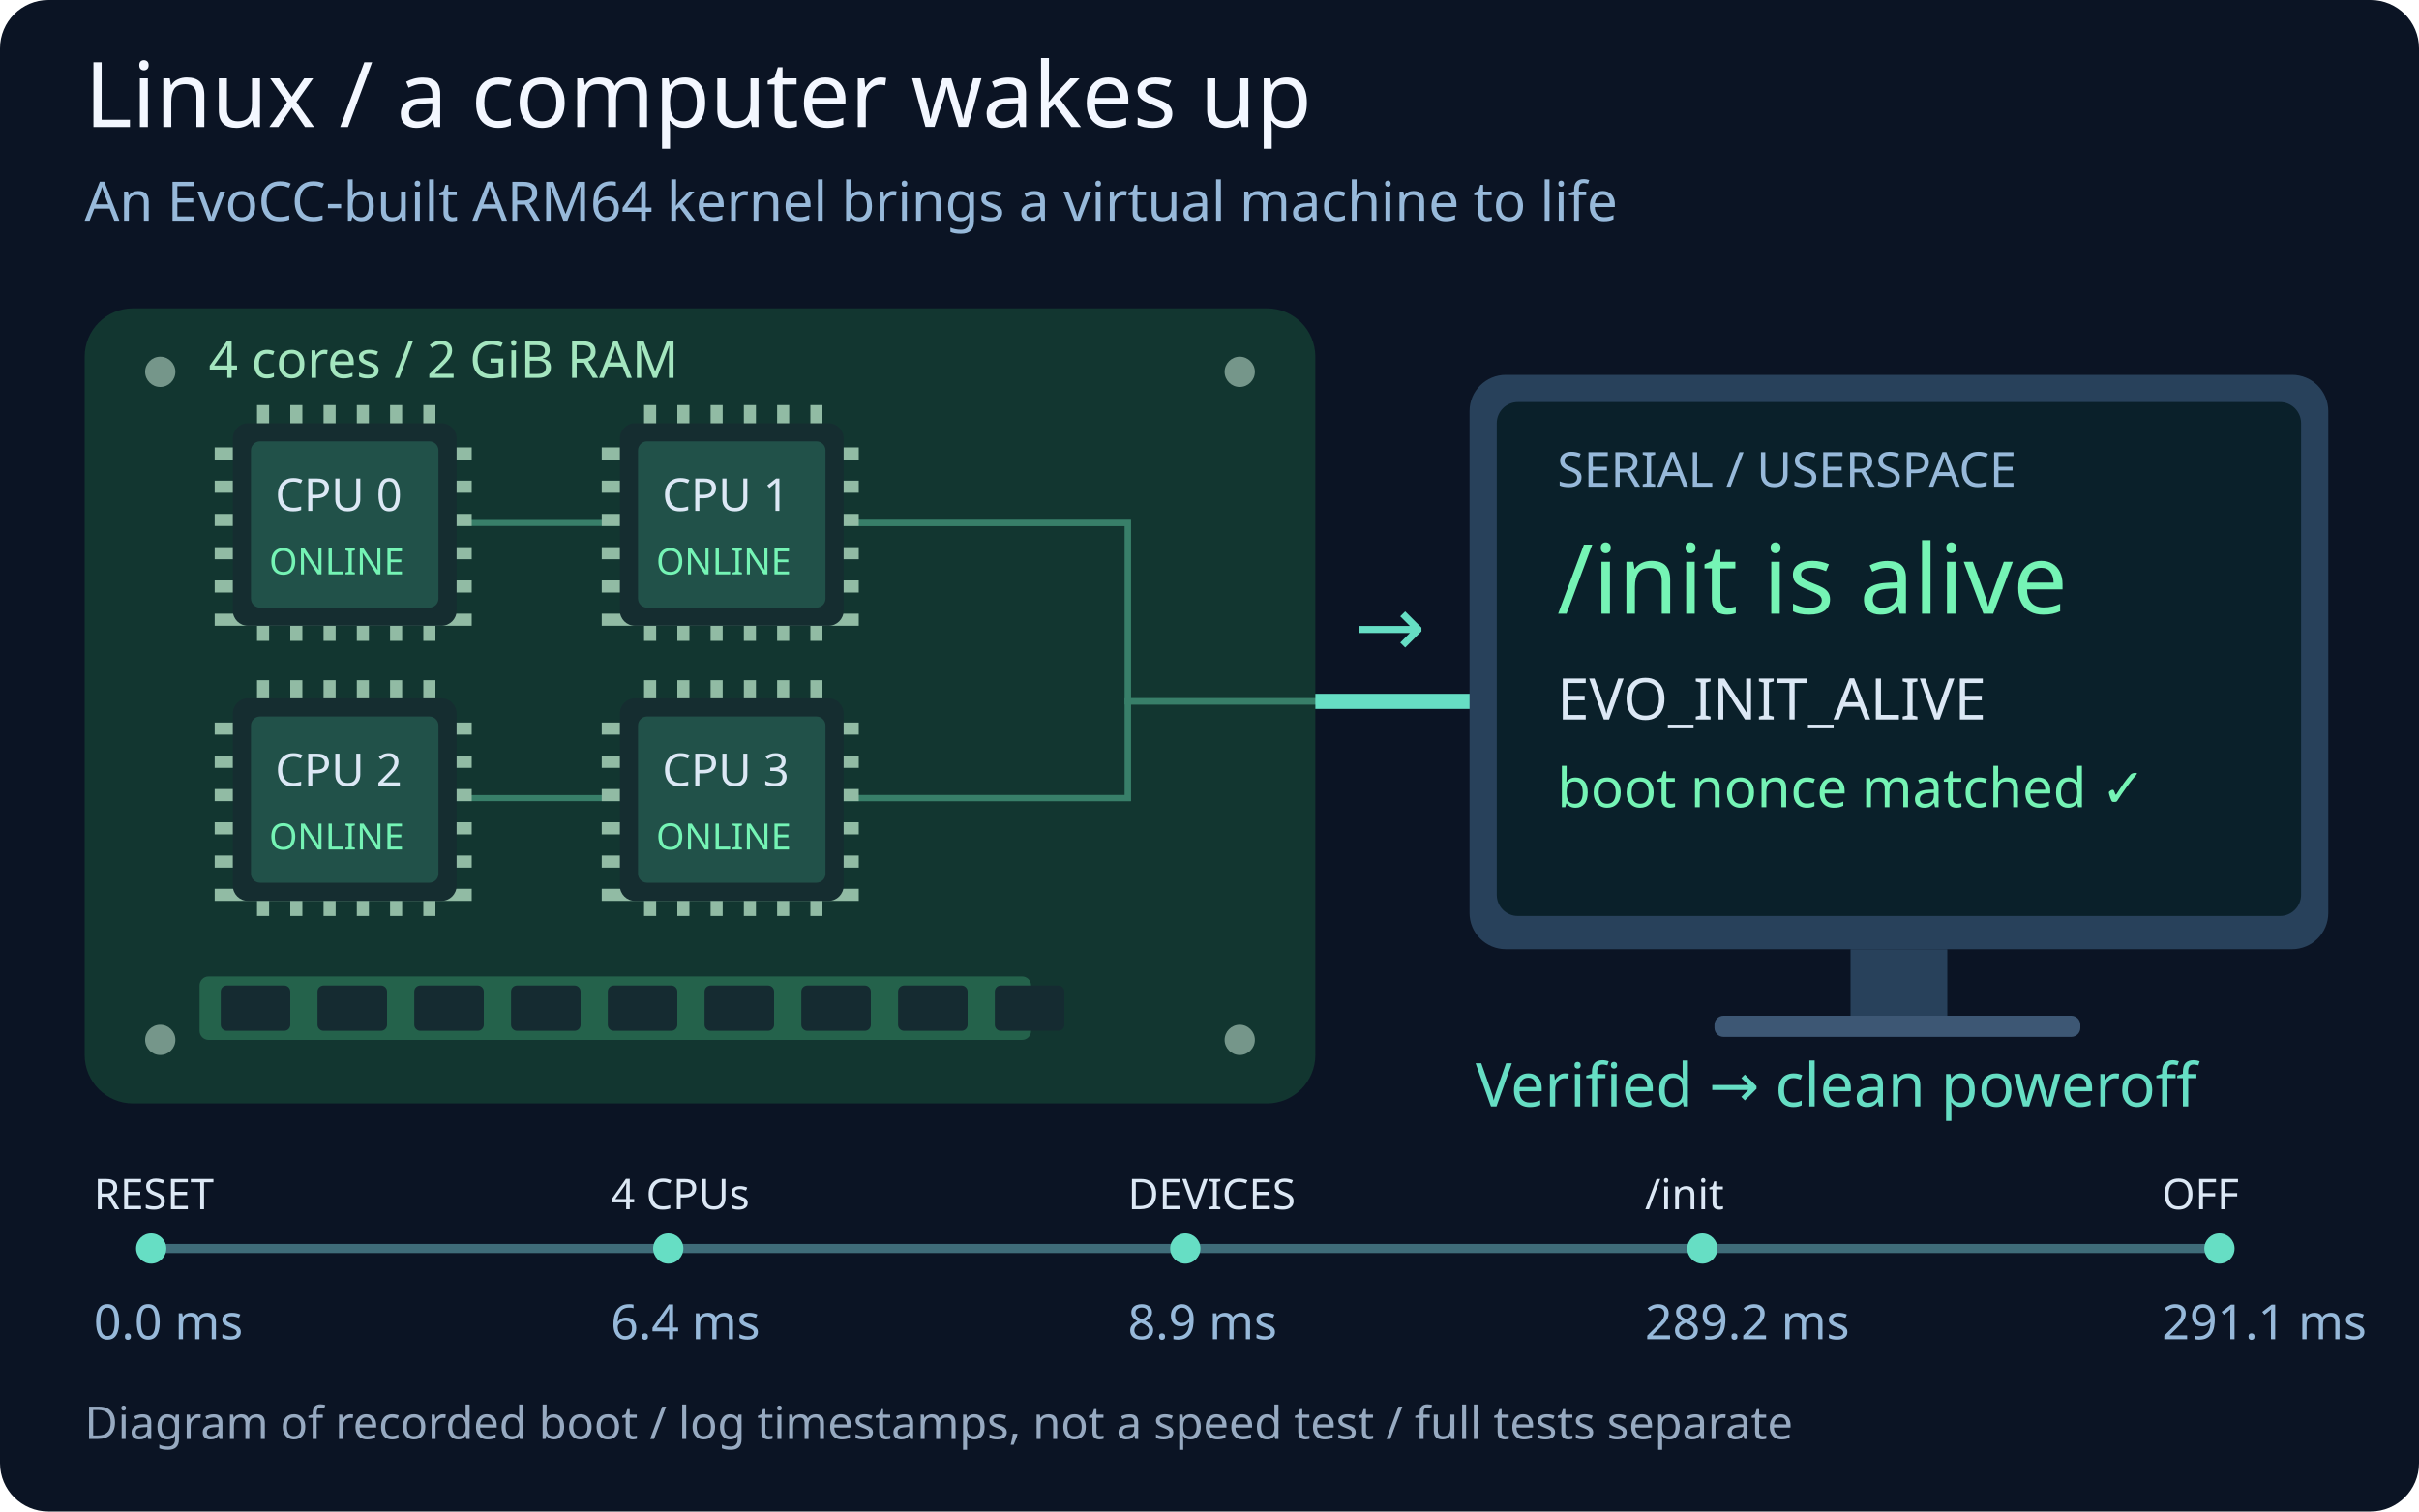
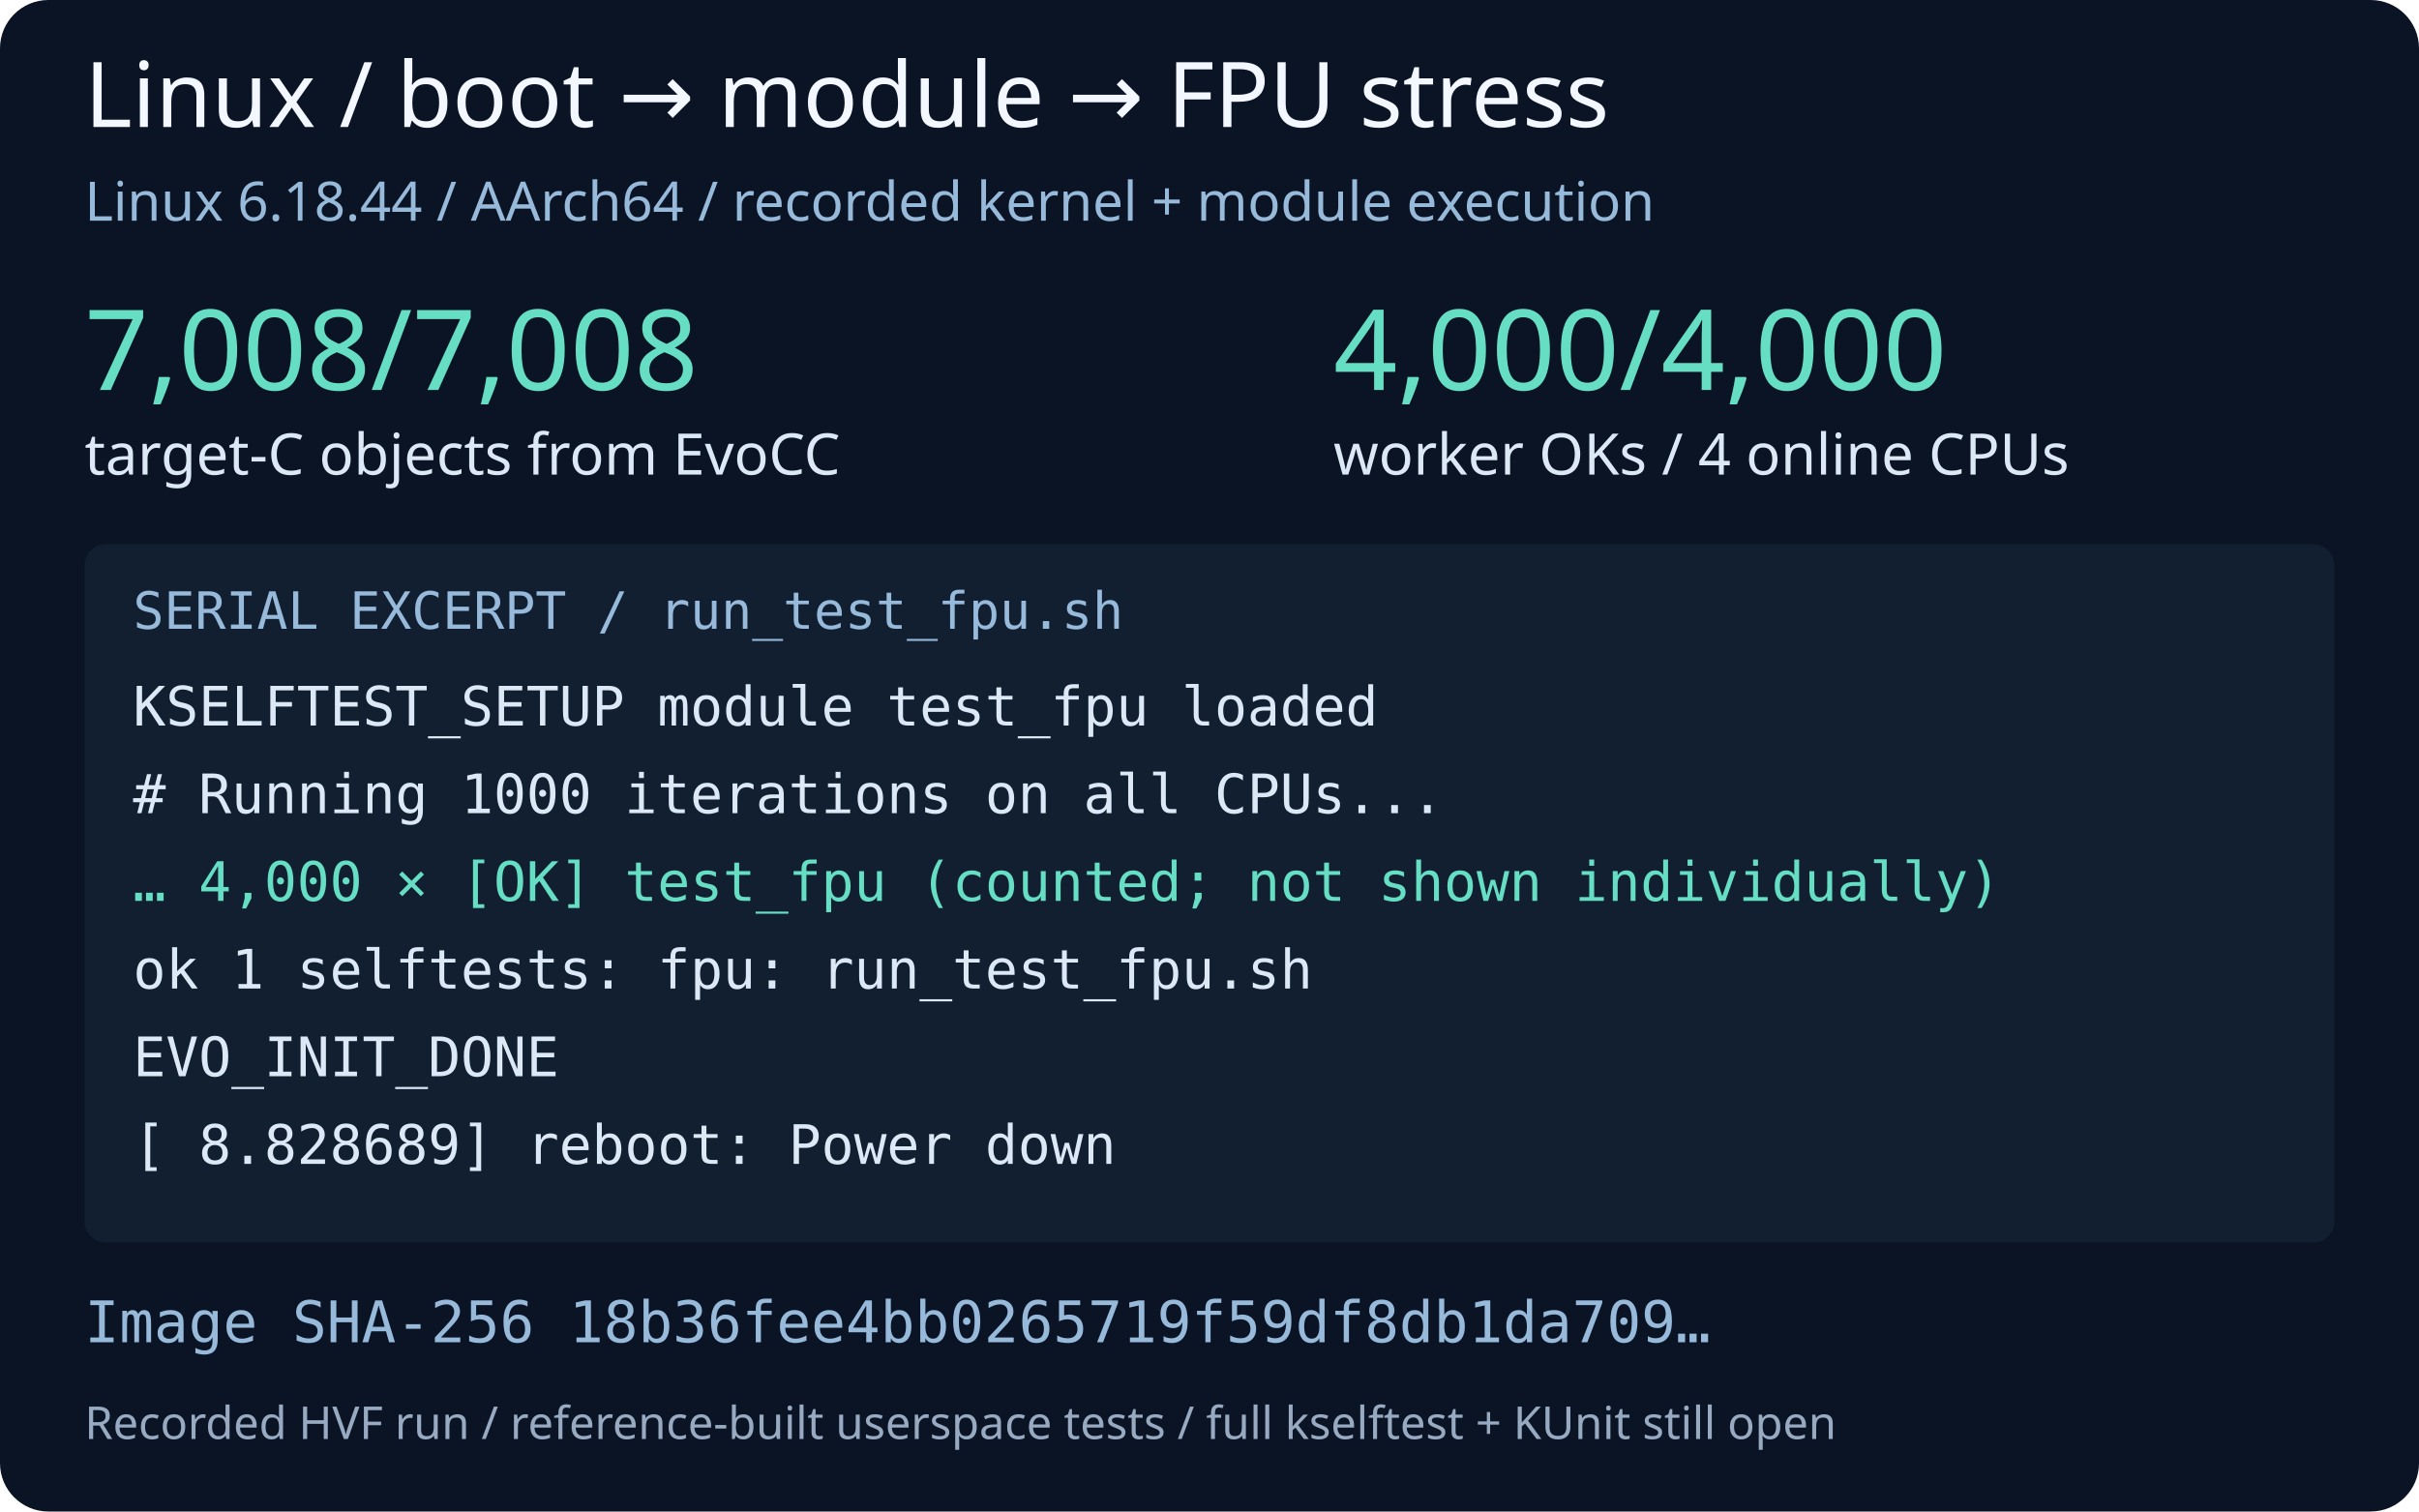
<svg xmlns="http://www.w3.org/2000/svg" width="800" height="500" viewBox="0 0 800 500">
  <rect width="800" height="500" rx="16" fill="#0b1424" />
-   <text x="28" y="42" font-family="sans-serif" font-size="30" fill="#f3f7ff">Linux / a computer wakes up</text>
-   <text x="28" y="73" font-family="sans-serif" font-size="18" fill="#97b9da">An EvoCC-built ARM64 kernel brings a virtual machine to life</text>
-   <text x="28" y="476" font-family="sans-serif" font-size="15" fill="#97aac1">Diagram of recorded boot / log timestamps, not a speed test / full tests separate</text>
-   <rect x="28" y="102" width="407" height="263" rx="16" fill="#123630" />
-   <circle cx="53" cy="123" r="5" fill="#75968a" />
-   <circle cx="53" cy="344" r="5" fill="#75968a" />
-   <circle cx="410" cy="123" r="5" fill="#75968a" />
-   <circle cx="410" cy="344" r="5" fill="#75968a" />
-   <polyline points="113.00,173.00 373.00,173.00 373.00,232.00 488.00,232.00" fill="none" stroke="#387f69" stroke-width="2" />
-   <rect x="85" y="134" width="4" height="78" rx="0" fill="#91bba4" />
-   <rect x="71" y="148" width="85" height="4" rx="0" fill="#91bba4" />
-   <rect x="96" y="134" width="4" height="78" rx="0" fill="#91bba4" />
-   <rect x="71" y="159" width="85" height="4" rx="0" fill="#91bba4" />
-   <rect x="107" y="134" width="4" height="78" rx="0" fill="#91bba4" />
-   <rect x="71" y="170" width="85" height="4" rx="0" fill="#91bba4" />
-   <rect x="118" y="134" width="4" height="78" rx="0" fill="#91bba4" />
-   <rect x="71" y="181" width="85" height="4" rx="0" fill="#91bba4" />
-   <rect x="129" y="134" width="4" height="78" rx="0" fill="#91bba4" />
-   <rect x="71" y="192" width="85" height="4" rx="0" fill="#91bba4" />
-   <rect x="140" y="134" width="4" height="78" rx="0" fill="#91bba4" />
-   <rect x="71" y="203" width="85" height="4" rx="0" fill="#91bba4" />
-   <rect x="77" y="140" width="74" height="67" rx="5" fill="#152d30" />
-   <rect x="83" y="146" width="62" height="55" rx="3" fill="#215149" />
-   <text x="91" y="169" font-family="sans-serif" font-size="15" fill="#dce8f5">CPU 0</text>
-   <text x="89" y="190" font-family="sans-serif" font-size="12" fill="#75f4b5">ONLINE</text>
-   <polyline points="241.00,173.00 373.00,173.00 373.00,232.00 488.00,232.00" fill="none" stroke="#387f69" stroke-width="2" />
-   <rect x="213" y="134" width="4" height="78" rx="0" fill="#91bba4" />
-   <rect x="199" y="148" width="85" height="4" rx="0" fill="#91bba4" />
-   <rect x="224" y="134" width="4" height="78" rx="0" fill="#91bba4" />
-   <rect x="199" y="159" width="85" height="4" rx="0" fill="#91bba4" />
-   <rect x="235" y="134" width="4" height="78" rx="0" fill="#91bba4" />
-   <rect x="199" y="170" width="85" height="4" rx="0" fill="#91bba4" />
-   <rect x="246" y="134" width="4" height="78" rx="0" fill="#91bba4" />
-   <rect x="199" y="181" width="85" height="4" rx="0" fill="#91bba4" />
-   <rect x="257" y="134" width="4" height="78" rx="0" fill="#91bba4" />
-   <rect x="199" y="192" width="85" height="4" rx="0" fill="#91bba4" />
-   <rect x="268" y="134" width="4" height="78" rx="0" fill="#91bba4" />
-   <rect x="199" y="203" width="85" height="4" rx="0" fill="#91bba4" />
-   <rect x="205" y="140" width="74" height="67" rx="5" fill="#152d30" />
-   <rect x="211" y="146" width="62" height="55" rx="3" fill="#215149" />
-   <text x="219" y="169" font-family="sans-serif" font-size="15" fill="#dce8f5">CPU 1</text>
-   <text x="217" y="190" font-family="sans-serif" font-size="12" fill="#75f4b5">ONLINE</text>
-   <polyline points="113.00,264.00 373.00,264.00 373.00,232.00 488.00,232.00" fill="none" stroke="#387f69" stroke-width="2" />
-   <rect x="85" y="225" width="4" height="78" rx="0" fill="#91bba4" />
-   <rect x="71" y="239" width="85" height="4" rx="0" fill="#91bba4" />
-   <rect x="96" y="225" width="4" height="78" rx="0" fill="#91bba4" />
-   <rect x="71" y="250" width="85" height="4" rx="0" fill="#91bba4" />
-   <rect x="107" y="225" width="4" height="78" rx="0" fill="#91bba4" />
-   <rect x="71" y="261" width="85" height="4" rx="0" fill="#91bba4" />
-   <rect x="118" y="225" width="4" height="78" rx="0" fill="#91bba4" />
-   <rect x="71" y="272" width="85" height="4" rx="0" fill="#91bba4" />
-   <rect x="129" y="225" width="4" height="78" rx="0" fill="#91bba4" />
-   <rect x="71" y="283" width="85" height="4" rx="0" fill="#91bba4" />
-   <rect x="140" y="225" width="4" height="78" rx="0" fill="#91bba4" />
-   <rect x="71" y="294" width="85" height="4" rx="0" fill="#91bba4" />
-   <rect x="77" y="231" width="74" height="67" rx="5" fill="#152d30" />
-   <rect x="83" y="237" width="62" height="55" rx="3" fill="#215149" />
-   <text x="91" y="260" font-family="sans-serif" font-size="15" fill="#dce8f5">CPU 2</text>
-   <text x="89" y="281" font-family="sans-serif" font-size="12" fill="#75f4b5">ONLINE</text>
-   <polyline points="241.00,264.00 373.00,264.00 373.00,232.00 488.00,232.00" fill="none" stroke="#387f69" stroke-width="2" />
-   <rect x="213" y="225" width="4" height="78" rx="0" fill="#91bba4" />
-   <rect x="199" y="239" width="85" height="4" rx="0" fill="#91bba4" />
-   <rect x="224" y="225" width="4" height="78" rx="0" fill="#91bba4" />
-   <rect x="199" y="250" width="85" height="4" rx="0" fill="#91bba4" />
-   <rect x="235" y="225" width="4" height="78" rx="0" fill="#91bba4" />
-   <rect x="199" y="261" width="85" height="4" rx="0" fill="#91bba4" />
-   <rect x="246" y="225" width="4" height="78" rx="0" fill="#91bba4" />
-   <rect x="199" y="272" width="85" height="4" rx="0" fill="#91bba4" />
-   <rect x="257" y="225" width="4" height="78" rx="0" fill="#91bba4" />
-   <rect x="199" y="283" width="85" height="4" rx="0" fill="#91bba4" />
-   <rect x="268" y="225" width="4" height="78" rx="0" fill="#91bba4" />
-   <rect x="199" y="294" width="85" height="4" rx="0" fill="#91bba4" />
-   <rect x="205" y="231" width="74" height="67" rx="5" fill="#152d30" />
-   <rect x="211" y="237" width="62" height="55" rx="3" fill="#215149" />
-   <text x="219" y="260" font-family="sans-serif" font-size="15" fill="#dce8f5">CPU 3</text>
-   <text x="217" y="281" font-family="sans-serif" font-size="12" fill="#75f4b5">ONLINE</text>
-   <rect x="66" y="323" width="275" height="21" rx="3" fill="#24624b" />
-   <rect x="73" y="326" width="23" height="15" rx="2" fill="#152b31" />
-   <rect x="105" y="326" width="23" height="15" rx="2" fill="#152b31" />
-   <rect x="137" y="326" width="23" height="15" rx="2" fill="#152b31" />
-   <rect x="169" y="326" width="23" height="15" rx="2" fill="#152b31" />
-   <rect x="201" y="326" width="23" height="15" rx="2" fill="#152b31" />
-   <rect x="233" y="326" width="23" height="15" rx="2" fill="#152b31" />
-   <rect x="265" y="326" width="23" height="15" rx="2" fill="#152b31" />
-   <rect x="297" y="326" width="23" height="15" rx="2" fill="#152b31" />
-   <rect x="329" y="326" width="23" height="15" rx="2" fill="#152b31" />
-   <text x="69" y="125" font-family="sans-serif" font-size="17" fill="#a4e6bf">4 cores / 2 GiB RAM</text>
-   <polyline points="435.00,232.00 487.00,232.00" fill="none" stroke="#66dec4" stroke-width="5" />
-   <text x="448" y="217" font-family="sans-serif" font-size="28" fill="#66dec4">→</text>
-   <rect x="486" y="124" width="284" height="190" rx="12" fill="#28415b" />
-   <rect x="495" y="133" width="266" height="170" rx="7" fill="#0a202a" />
-   <text x="515" y="161" font-family="sans-serif" font-size="16" fill="#97b9da">SERIAL / USERSPACE</text>
-   <text x="515" y="203" font-family="sans-serif" font-size="32" fill="#75f4b5">/init is alive</text>
-   <text x="515" y="238" font-family="sans-serif" font-size="19" fill="#dce8f5">EVO_INIT_ALIVE</text>
-   <text x="515" y="267" font-family="sans-serif" font-size="18" fill="#75f4b5">boot nonce matched ✓</text>
-   <rect x="612" y="314" width="32" height="22" rx="0" fill="#28415b" />
-   <rect x="567" y="336" width="121" height="7" rx="3" fill="#3d5774" />
-   <text x="488" y="366" font-family="sans-serif" font-size="20" fill="#66dec4">Verified → clean poweroff</text>
-   <polyline points="50.00,413.00 735.00,413.00" fill="none" stroke="#3f6c79" stroke-width="3" />
-   <circle cx="50" cy="413" r="5" fill="#66dec4" />
-   <text x="31" y="400" font-family="sans-serif" font-size="14" fill="#dce8f5">RESET</text>
-   <text x="31" y="443" font-family="sans-serif" font-size="16" fill="#97b9da">0.0 ms</text>
-   <circle cx="221" cy="413" r="5" fill="#66dec4" />
-   <text x="202" y="400" font-family="sans-serif" font-size="14" fill="#dce8f5">4 CPUs</text>
-   <text x="202" y="443" font-family="sans-serif" font-size="16" fill="#97b9da">6.4 ms</text>
-   <circle cx="392" cy="413" r="5" fill="#66dec4" />
-   <text x="373" y="400" font-family="sans-serif" font-size="14" fill="#dce8f5">DEVICES</text>
-   <text x="373" y="443" font-family="sans-serif" font-size="16" fill="#97b9da">8.9 ms</text>
-   <circle cx="563" cy="413" r="5" fill="#66dec4" />
-   <text x="544" y="400" font-family="sans-serif" font-size="14" fill="#dce8f5">/init</text>
-   <text x="544" y="443" font-family="sans-serif" font-size="16" fill="#97b9da">289.2 ms</text>
-   <circle cx="734" cy="413" r="5" fill="#66dec4" />
-   <text x="715" y="400" font-family="sans-serif" font-size="14" fill="#dce8f5">OFF</text>
-   <text x="715" y="443" font-family="sans-serif" font-size="16" fill="#97b9da">291.1 ms</text>
+   <text x="28" y="42" font-family="sans-serif" font-size="30" fill="#f3f7ff">Linux / boot → module → FPU stress</text>
+   <text x="28" y="73" font-family="sans-serif" font-size="18" fill="#97b9da">Linux 6.18.44 / AArch64 / recorded kernel + module execution</text>
+   <text x="28" y="476" font-family="sans-serif" font-size="15" fill="#97aac1">Recorded HVF run / reference-built userspace tests / full kselftest + KUnit still open</text>
+   <text x="28" y="129" font-family="sans-serif" font-size="37" fill="#66dec4">7,008/7,008</text>
+   <text x="28" y="157" font-family="sans-serif" font-size="19" fill="#dce8f5">target-C objects from EvoCC</text>
+   <text x="441" y="129" font-family="sans-serif" font-size="37" fill="#66dec4">4,000/4,000</text>
+   <text x="441" y="157" font-family="sans-serif" font-size="19" fill="#dce8f5">worker OKs / 4 online CPUs</text>
+   <rect x="28" y="180" width="744" height="231" rx="7" fill="#111f31" />
+   <text x="44" y="208" font-family="monospace" font-size="17" fill="#97b9da">SERIAL EXCERPT / run_test_fpu.sh</text>
+   <text x="44" y="240" font-family="monospace" font-size="18" fill="#dce8f5">KSELFTEST_SETUP module test_fpu loaded</text>
+   <text x="44" y="269" font-family="monospace" font-size="18" fill="#dce8f5"># Running 1000 iterations on all CPUs...</text>
+   <text x="44" y="298" font-family="monospace" font-size="18" fill="#66dec4">… 4,000 × [OK] test_fpu (counted; not shown individually)</text>
+   <text x="44" y="327" font-family="monospace" font-size="18" fill="#dce8f5">ok 1 selftests: fpu: run_test_fpu.sh</text>
+   <text x="44" y="356" font-family="monospace" font-size="18" fill="#dce8f5">EVO_INIT_DONE</text>
+   <text x="44" y="385" font-family="monospace" font-size="18" fill="#dce8f5">[    8.828689] reboot: Power down</text>
+   <text x="28" y="444" font-family="monospace" font-size="19" fill="#97b9da">Image SHA-256  18b36fee4bb0265719f59df8db1da709…</text>
</svg>
